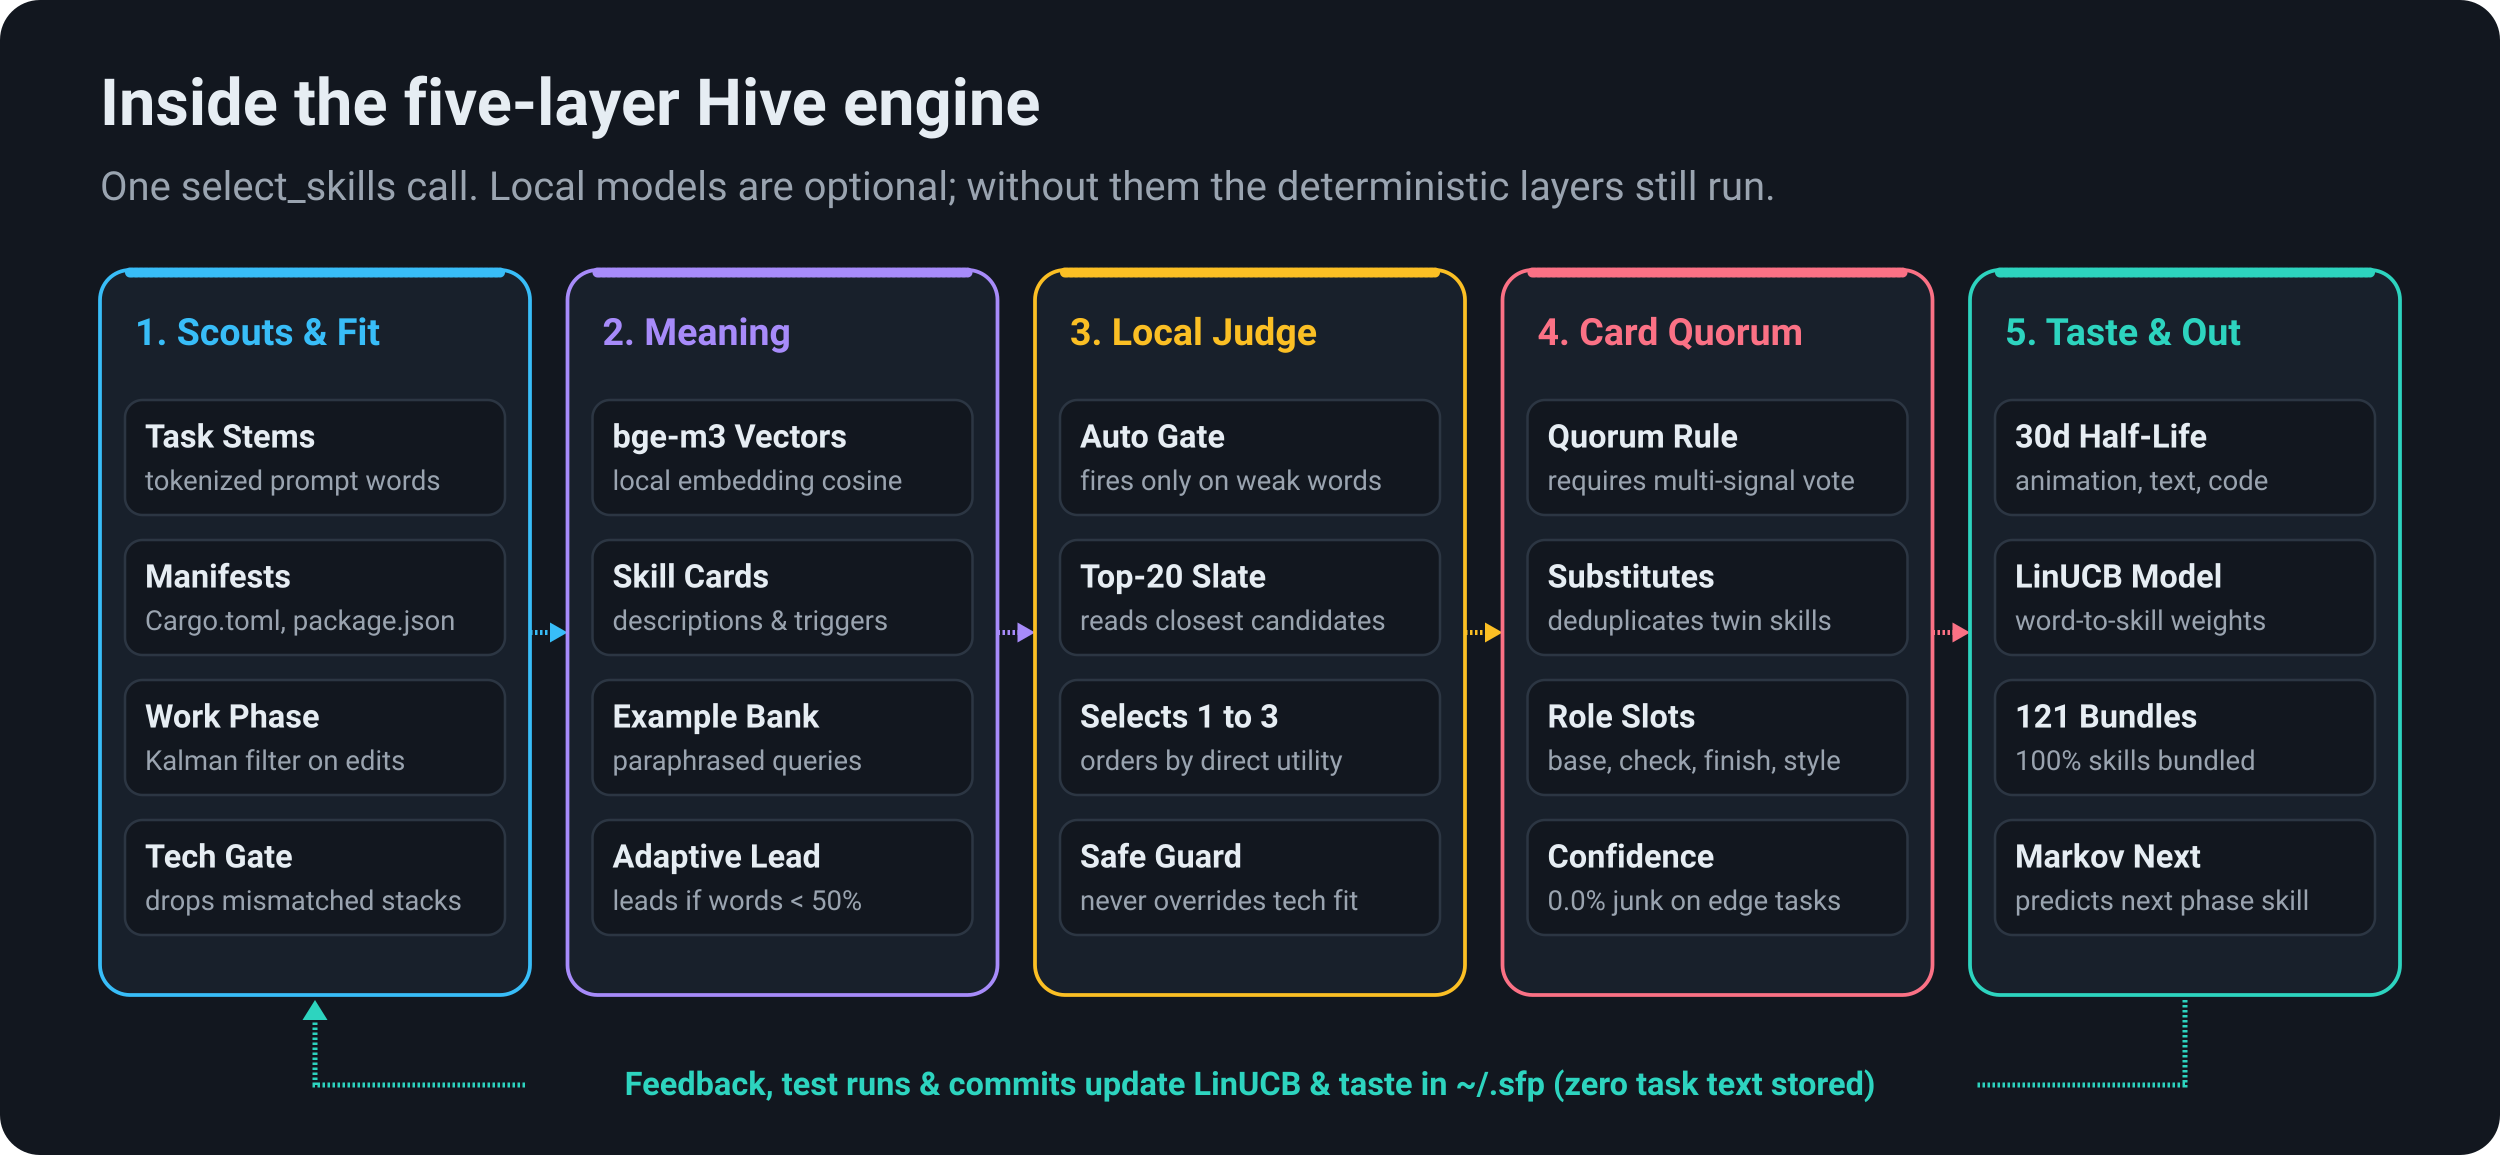
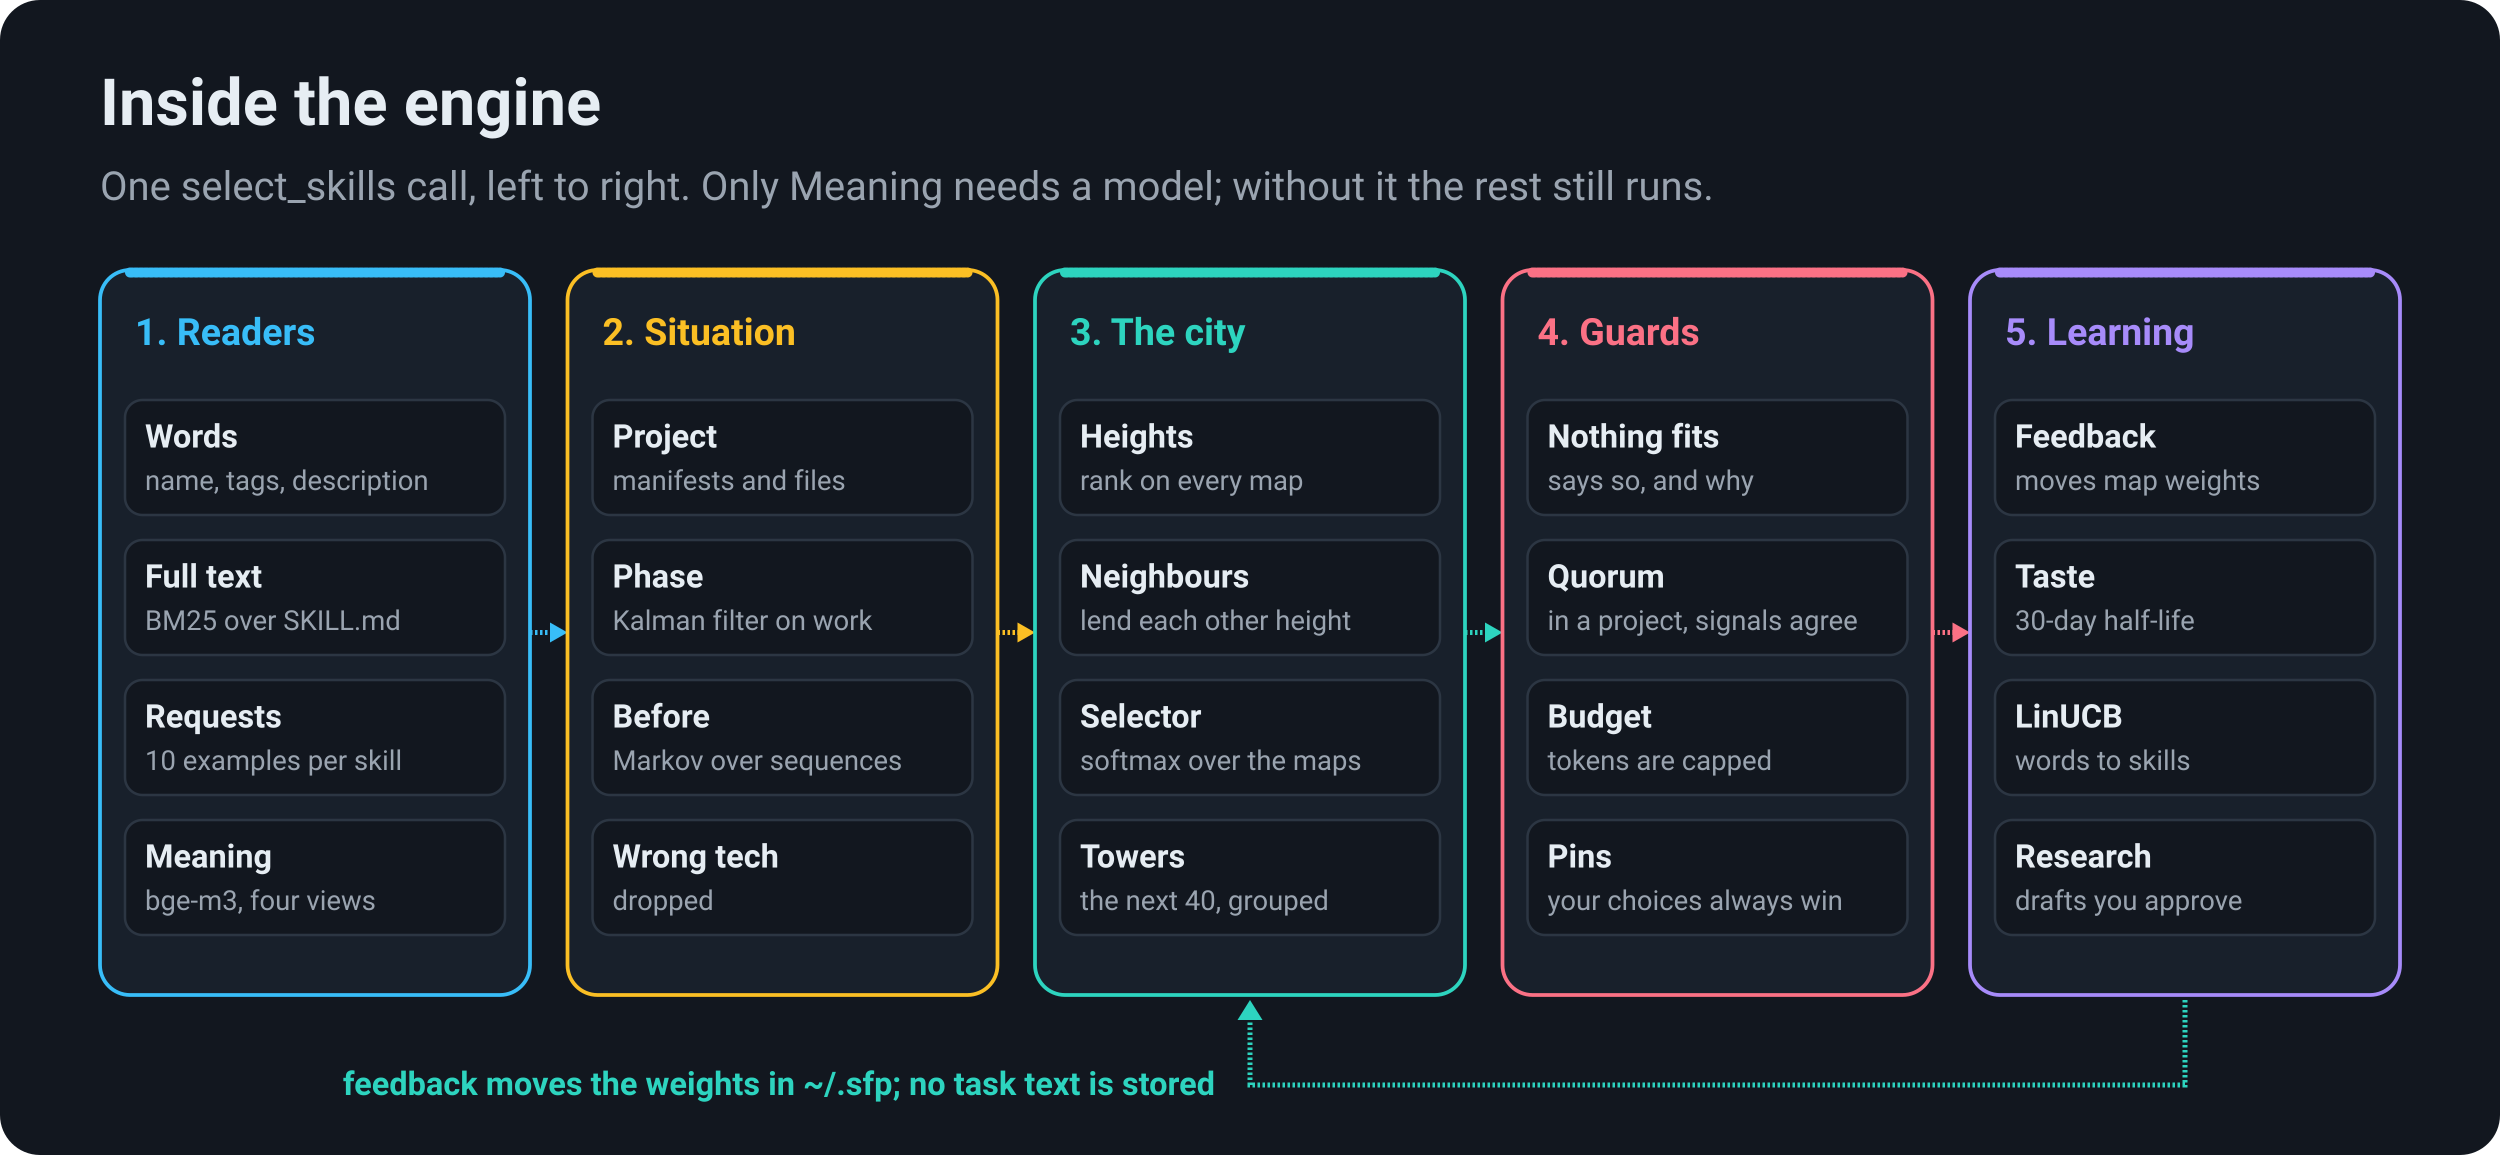
<svg xmlns="http://www.w3.org/2000/svg" width="1000" height="462" viewBox="0 0 1000 462" role="img" aria-labelledby="t d">
  <style>
text{font-family:ui-sans-serif, system-ui, -apple-system, 'Segoe UI', Roboto, 'Helvetica Neue', Arial, sans-serif}
.mono{font-family:ui-monospace, SFMono-Regular, 'SF Mono', Menlo, Consolas, 'Liberation Mono', monospace}
.draw{stroke-dasharray:1;stroke-dashoffset:0;animation:draw 1.1s cubic-bezier(.23,1,.32,1) both}
.rise{animation:rise .7s cubic-bezier(.23,1,.32,1) both}
.fade{animation:fade .8s ease-out both}
.grow{transform-box:fill-box;transform-origin:left center;animation:grow 1.1s cubic-bezier(.23,1,.32,1) both}
.pop{transform-box:fill-box;transform-origin:center;animation:pop .5s cubic-bezier(.23,1,.32,1) both}
.glow{animation:glow 2.6s ease-in-out infinite}
.blink{animation:blink 1s steps(1) infinite}
@keyframes draw{from{stroke-dashoffset:1}to{stroke-dashoffset:0}}
@keyframes rise{from{opacity:0;transform:translateY(10px)}to{opacity:1;transform:none}}
@keyframes fade{from{opacity:0}to{opacity:1}}
@keyframes grow{from{transform:scaleX(0)}to{transform:scaleX(1)}}
@keyframes pop{from{opacity:0;transform:scale(.6)}to{opacity:1;transform:scale(1)}}
@keyframes glow{0%,100%{opacity:.45}50%{opacity:1}}
@keyframes blink{0%{opacity:1}50%{opacity:0}}
@media (prefers-reduced-motion:reduce){*{animation:none!important}.pulse,.cover{display:none}}
</style>
  <rect width="1000" height="462" rx="16" fill="#12171f" />
-   <text x="40" y="50" font-size="26" font-weight="700" fill="#e6edf3" text-anchor="start" class="rise">Inside the five-layer Hive engine</text>
-   <text x="40" y="80" font-size="16" font-weight="400" fill="#9aa4b0" text-anchor="start" class="rise" style="animation-delay:0.10s">One select_skills call. Local models are optional; without them the deterministic layers still run.</text>
+   <text x="40" y="50" font-size="26" font-weight="700" fill="#e6edf3" text-anchor="start" class="rise">Inside the engine</text>
+   <text x="40" y="80" font-size="16" font-weight="400" fill="#9aa4b0" text-anchor="start" class="rise" style="animation-delay:0.10s">One select_skills call, left to right. Only Meaning needs a model; without it the rest still runs.</text>
  <g class="rise" style="animation-delay:0.18s">
    <rect x="40" y="108" width="172" height="290" rx="12" fill="#18202b" stroke="#38bdf8" stroke-width="1.5" />
    <path class="draw" pathLength="1" d="M52 109 H200" stroke="#38bdf8" stroke-width="4" stroke-linecap="round" fill="none" style="animation-delay:0.45s" />
-     <text x="54" y="138" font-size="15" font-weight="700" fill="#38bdf8" text-anchor="start">1. Scouts &amp; Fit</text>
-     <rect x="50" y="160" width="152" height="46" rx="7" fill="#12171f" stroke="#2c3643" stroke-width="1" />
-     <text x="58" y="179" font-size="13" font-weight="700" fill="#e6edf3" text-anchor="start">Task Stems</text>
-     <text x="58" y="196" font-size="11" font-weight="400" fill="#9aa4b0" text-anchor="start">tokenized prompt words</text>
-     <rect x="50" y="216" width="152" height="46" rx="7" fill="#12171f" stroke="#2c3643" stroke-width="1" />
-     <text x="58" y="235" font-size="13" font-weight="700" fill="#e6edf3" text-anchor="start">Manifests</text>
-     <text x="58" y="252" font-size="11" font-weight="400" fill="#9aa4b0" text-anchor="start">Cargo.toml, package.json</text>
-     <rect x="50" y="272" width="152" height="46" rx="7" fill="#12171f" stroke="#2c3643" stroke-width="1" />
-     <text x="58" y="291" font-size="13" font-weight="700" fill="#e6edf3" text-anchor="start">Work Phase</text>
-     <text x="58" y="308" font-size="11" font-weight="400" fill="#9aa4b0" text-anchor="start">Kalman filter on edits</text>
-     <rect x="50" y="328" width="152" height="46" rx="7" fill="#12171f" stroke="#2c3643" stroke-width="1" />
-     <text x="58" y="347" font-size="13" font-weight="700" fill="#e6edf3" text-anchor="start">Tech Gate</text>
-     <text x="58" y="364" font-size="11" font-weight="400" fill="#9aa4b0" text-anchor="start">drops mismatched stacks</text>
+     <text x="54" y="138" font-size="15" font-weight="700" fill="#38bdf8" text-anchor="start">1. Readers</text>
+     <rect x="50" y="160" width="152" height="46" rx="7" fill="#12171f" stroke="#2c3643" />
+     <text x="58" y="179" font-size="13" font-weight="700" fill="#e6edf3" text-anchor="start">Words</text>
+     <text x="58" y="196" font-size="11" font-weight="400" fill="#9aa4b0" text-anchor="start">name, tags, description</text>
+     <rect x="50" y="216" width="152" height="46" rx="7" fill="#12171f" stroke="#2c3643" />
+     <text x="58" y="235" font-size="13" font-weight="700" fill="#e6edf3" text-anchor="start">Full text</text>
+     <text x="58" y="252" font-size="11" font-weight="400" fill="#9aa4b0" text-anchor="start">BM25 over SKILL.md</text>
+     <rect x="50" y="272" width="152" height="46" rx="7" fill="#12171f" stroke="#2c3643" />
+     <text x="58" y="291" font-size="13" font-weight="700" fill="#e6edf3" text-anchor="start">Requests</text>
+     <text x="58" y="308" font-size="11" font-weight="400" fill="#9aa4b0" text-anchor="start">10 examples per skill</text>
+     <rect x="50" y="328" width="152" height="46" rx="7" fill="#12171f" stroke="#2c3643" />
+     <text x="58" y="347" font-size="13" font-weight="700" fill="#e6edf3" text-anchor="start">Meaning</text>
+     <text x="58" y="364" font-size="11" font-weight="400" fill="#9aa4b0" text-anchor="start">bge-m3, four views</text>
  </g>
  <path class="draw" pathLength="1" d="M212 253.0 H222" stroke="#38bdf8" stroke-width="2" fill="none" style="animation-delay:0.70s" />
  <path class="fade" d="M227 253.0 l-7 -4 v8 z" fill="#38bdf8" style="animation-delay:1.00s" />
  <circle class="pulse" r="4" fill="#38bdf8" opacity="0">
    <animateMotion path="M212 253.0 H222" dur="1.8s" begin="1.5s" repeatCount="indefinite" />
    <animate attributeName="opacity" values="0;1;1;0" keyTimes="0;.1;.85;1" dur="1.8s" begin="1.5s" repeatCount="indefinite" />
  </circle>
  <g class="rise" style="animation-delay:0.30s">
-     <rect x="227" y="108" width="172" height="290" rx="12" fill="#18202b" stroke="#a78bfa" stroke-width="1.5" />
-     <path class="draw" pathLength="1" d="M239 109 H387" stroke="#a78bfa" stroke-width="4" stroke-linecap="round" fill="none" style="animation-delay:0.57s" />
-     <text x="241" y="138" font-size="15" font-weight="700" fill="#a78bfa" text-anchor="start">2. Meaning</text>
-     <rect x="237" y="160" width="152" height="46" rx="7" fill="#12171f" stroke="#2c3643" stroke-width="1" />
-     <text x="245" y="179" font-size="13" font-weight="700" fill="#e6edf3" text-anchor="start">bge-m3 Vectors</text>
-     <text x="245" y="196" font-size="11" font-weight="400" fill="#9aa4b0" text-anchor="start">local embedding cosine</text>
-     <rect x="237" y="216" width="152" height="46" rx="7" fill="#12171f" stroke="#2c3643" stroke-width="1" />
-     <text x="245" y="235" font-size="13" font-weight="700" fill="#e6edf3" text-anchor="start">Skill Cards</text>
-     <text x="245" y="252" font-size="11" font-weight="400" fill="#9aa4b0" text-anchor="start">descriptions &amp; triggers</text>
-     <rect x="237" y="272" width="152" height="46" rx="7" fill="#12171f" stroke="#2c3643" stroke-width="1" />
-     <text x="245" y="291" font-size="13" font-weight="700" fill="#e6edf3" text-anchor="start">Example Bank</text>
-     <text x="245" y="308" font-size="11" font-weight="400" fill="#9aa4b0" text-anchor="start">paraphrased queries</text>
-     <rect x="237" y="328" width="152" height="46" rx="7" fill="#12171f" stroke="#2c3643" stroke-width="1" />
-     <text x="245" y="347" font-size="13" font-weight="700" fill="#e6edf3" text-anchor="start">Adaptive Lead</text>
-     <text x="245" y="364" font-size="11" font-weight="400" fill="#9aa4b0" text-anchor="start">leads if words &lt; 50%</text>
+     <rect x="227" y="108" width="172" height="290" rx="12" fill="#18202b" stroke="#fbbf24" stroke-width="1.5" />
+     <path class="draw" pathLength="1" d="M239 109 H387" stroke="#fbbf24" stroke-width="4" stroke-linecap="round" fill="none" style="animation-delay:0.57s" />
+     <text x="241" y="138" font-size="15" font-weight="700" fill="#fbbf24" text-anchor="start">2. Situation</text>
+     <rect x="237" y="160" width="152" height="46" rx="7" fill="#12171f" stroke="#2c3643" />
+     <text x="245" y="179" font-size="13" font-weight="700" fill="#e6edf3" text-anchor="start">Project</text>
+     <text x="245" y="196" font-size="11" font-weight="400" fill="#9aa4b0" text-anchor="start">manifests and files</text>
+     <rect x="237" y="216" width="152" height="46" rx="7" fill="#12171f" stroke="#2c3643" />
+     <text x="245" y="235" font-size="13" font-weight="700" fill="#e6edf3" text-anchor="start">Phase</text>
+     <text x="245" y="252" font-size="11" font-weight="400" fill="#9aa4b0" text-anchor="start">Kalman filter on work</text>
+     <rect x="237" y="272" width="152" height="46" rx="7" fill="#12171f" stroke="#2c3643" />
+     <text x="245" y="291" font-size="13" font-weight="700" fill="#e6edf3" text-anchor="start">Before</text>
+     <text x="245" y="308" font-size="11" font-weight="400" fill="#9aa4b0" text-anchor="start">Markov over sequences</text>
+     <rect x="237" y="328" width="152" height="46" rx="7" fill="#12171f" stroke="#2c3643" />
+     <text x="245" y="347" font-size="13" font-weight="700" fill="#e6edf3" text-anchor="start">Wrong tech</text>
+     <text x="245" y="364" font-size="11" font-weight="400" fill="#9aa4b0" text-anchor="start">dropped</text>
  </g>
-   <path class="draw" pathLength="1" d="M399 253.0 H409" stroke="#a78bfa" stroke-width="2" fill="none" style="animation-delay:0.82s" />
-   <path class="fade" d="M414 253.0 l-7 -4 v8 z" fill="#a78bfa" style="animation-delay:1.12s" />
-   <circle class="pulse" r="4" fill="#a78bfa" opacity="0">
+   <path class="draw" pathLength="1" d="M399 253.0 H409" stroke="#fbbf24" stroke-width="2" fill="none" style="animation-delay:0.82s" />
+   <path class="fade" d="M414 253.0 l-7 -4 v8 z" fill="#fbbf24" style="animation-delay:1.12s" />
+   <circle class="pulse" r="4" fill="#fbbf24" opacity="0">
    <animateMotion path="M399 253.0 H409" dur="1.8s" begin="1.75s" repeatCount="indefinite" />
    <animate attributeName="opacity" values="0;1;1;0" keyTimes="0;.1;.85;1" dur="1.8s" begin="1.75s" repeatCount="indefinite" />
  </circle>
  <g class="rise" style="animation-delay:0.42s">
-     <rect x="414" y="108" width="172" height="290" rx="12" fill="#18202b" stroke="#fbbf24" stroke-width="1.5" />
-     <path class="draw" pathLength="1" d="M426 109 H574" stroke="#fbbf24" stroke-width="4" stroke-linecap="round" fill="none" style="animation-delay:0.69s" />
-     <text x="428" y="138" font-size="15" font-weight="700" fill="#fbbf24" text-anchor="start">3. Local Judge</text>
-     <rect x="424" y="160" width="152" height="46" rx="7" fill="#12171f" stroke="#2c3643" stroke-width="1" />
-     <text x="432" y="179" font-size="13" font-weight="700" fill="#e6edf3" text-anchor="start">Auto Gate</text>
-     <text x="432" y="196" font-size="11" font-weight="400" fill="#9aa4b0" text-anchor="start">fires only on weak words</text>
-     <rect x="424" y="216" width="152" height="46" rx="7" fill="#12171f" stroke="#2c3643" stroke-width="1" />
-     <text x="432" y="235" font-size="13" font-weight="700" fill="#e6edf3" text-anchor="start">Top-20 Slate</text>
-     <text x="432" y="252" font-size="11" font-weight="400" fill="#9aa4b0" text-anchor="start">reads closest candidates</text>
-     <rect x="424" y="272" width="152" height="46" rx="7" fill="#12171f" stroke="#2c3643" stroke-width="1" />
-     <text x="432" y="291" font-size="13" font-weight="700" fill="#e6edf3" text-anchor="start">Selects 1 to 3</text>
-     <text x="432" y="308" font-size="11" font-weight="400" fill="#9aa4b0" text-anchor="start">orders by direct utility</text>
-     <rect x="424" y="328" width="152" height="46" rx="7" fill="#12171f" stroke="#2c3643" stroke-width="1" />
-     <text x="432" y="347" font-size="13" font-weight="700" fill="#e6edf3" text-anchor="start">Safe Guard</text>
-     <text x="432" y="364" font-size="11" font-weight="400" fill="#9aa4b0" text-anchor="start">never overrides tech fit</text>
+     <rect x="414" y="108" width="172" height="290" rx="12" fill="#18202b" stroke="#2dd4bf" stroke-width="1.5" />
+     <path class="draw" pathLength="1" d="M426 109 H574" stroke="#2dd4bf" stroke-width="4" stroke-linecap="round" fill="none" style="animation-delay:0.69s" />
+     <text x="428" y="138" font-size="15" font-weight="700" fill="#2dd4bf" text-anchor="start">3. The city</text>
+     <rect x="424" y="160" width="152" height="46" rx="7" fill="#12171f" stroke="#2c3643" />
+     <text x="432" y="179" font-size="13" font-weight="700" fill="#e6edf3" text-anchor="start">Heights</text>
+     <text x="432" y="196" font-size="11" font-weight="400" fill="#9aa4b0" text-anchor="start">rank on every map</text>
+     <rect x="424" y="216" width="152" height="46" rx="7" fill="#12171f" stroke="#2c3643" />
+     <text x="432" y="235" font-size="13" font-weight="700" fill="#e6edf3" text-anchor="start">Neighbours</text>
+     <text x="432" y="252" font-size="11" font-weight="400" fill="#9aa4b0" text-anchor="start">lend each other height</text>
+     <rect x="424" y="272" width="152" height="46" rx="7" fill="#12171f" stroke="#2c3643" />
+     <text x="432" y="291" font-size="13" font-weight="700" fill="#e6edf3" text-anchor="start">Selector</text>
+     <text x="432" y="308" font-size="11" font-weight="400" fill="#9aa4b0" text-anchor="start">softmax over the maps</text>
+     <rect x="424" y="328" width="152" height="46" rx="7" fill="#12171f" stroke="#2c3643" />
+     <text x="432" y="347" font-size="13" font-weight="700" fill="#e6edf3" text-anchor="start">Towers</text>
+     <text x="432" y="364" font-size="11" font-weight="400" fill="#9aa4b0" text-anchor="start">the next 40, grouped</text>
  </g>
-   <path class="draw" pathLength="1" d="M586 253.0 H596" stroke="#fbbf24" stroke-width="2" fill="none" style="animation-delay:0.94s" />
-   <path class="fade" d="M601 253.0 l-7 -4 v8 z" fill="#fbbf24" style="animation-delay:1.24s" />
-   <circle class="pulse" r="4" fill="#fbbf24" opacity="0">
+   <path class="draw" pathLength="1" d="M586 253.0 H596" stroke="#2dd4bf" stroke-width="2" fill="none" style="animation-delay:0.94s" />
+   <path class="fade" d="M601 253.0 l-7 -4 v8 z" fill="#2dd4bf" style="animation-delay:1.24s" />
+   <circle class="pulse" r="4" fill="#2dd4bf" opacity="0">
    <animateMotion path="M586 253.0 H596" dur="1.8s" begin="2.0s" repeatCount="indefinite" />
    <animate attributeName="opacity" values="0;1;1;0" keyTimes="0;.1;.85;1" dur="1.8s" begin="2.0s" repeatCount="indefinite" />
  </circle>
  <g class="rise" style="animation-delay:0.54s">
    <rect x="601" y="108" width="172" height="290" rx="12" fill="#18202b" stroke="#fb7185" stroke-width="1.5" />
    <path class="draw" pathLength="1" d="M613 109 H761" stroke="#fb7185" stroke-width="4" stroke-linecap="round" fill="none" style="animation-delay:0.81s" />
-     <text x="615" y="138" font-size="15" font-weight="700" fill="#fb7185" text-anchor="start">4. Card Quorum</text>
-     <rect x="611" y="160" width="152" height="46" rx="7" fill="#12171f" stroke="#2c3643" stroke-width="1" />
-     <text x="619" y="179" font-size="13" font-weight="700" fill="#e6edf3" text-anchor="start">Quorum Rule</text>
-     <text x="619" y="196" font-size="11" font-weight="400" fill="#9aa4b0" text-anchor="start">requires multi-signal vote</text>
-     <rect x="611" y="216" width="152" height="46" rx="7" fill="#12171f" stroke="#2c3643" stroke-width="1" />
-     <text x="619" y="235" font-size="13" font-weight="700" fill="#e6edf3" text-anchor="start">Substitutes</text>
-     <text x="619" y="252" font-size="11" font-weight="400" fill="#9aa4b0" text-anchor="start">deduplicates twin skills</text>
-     <rect x="611" y="272" width="152" height="46" rx="7" fill="#12171f" stroke="#2c3643" stroke-width="1" />
-     <text x="619" y="291" font-size="13" font-weight="700" fill="#e6edf3" text-anchor="start">Role Slots</text>
-     <text x="619" y="308" font-size="11" font-weight="400" fill="#9aa4b0" text-anchor="start">base, check, finish, style</text>
-     <rect x="611" y="328" width="152" height="46" rx="7" fill="#12171f" stroke="#2c3643" stroke-width="1" />
-     <text x="619" y="347" font-size="13" font-weight="700" fill="#e6edf3" text-anchor="start">Confidence</text>
-     <text x="619" y="364" font-size="11" font-weight="400" fill="#9aa4b0" text-anchor="start">0.0% junk on edge tasks</text>
+     <text x="615" y="138" font-size="15" font-weight="700" fill="#fb7185" text-anchor="start">4. Guards</text>
+     <rect x="611" y="160" width="152" height="46" rx="7" fill="#12171f" stroke="#2c3643" />
+     <text x="619" y="179" font-size="13" font-weight="700" fill="#e6edf3" text-anchor="start">Nothing fits</text>
+     <text x="619" y="196" font-size="11" font-weight="400" fill="#9aa4b0" text-anchor="start">says so, and why</text>
+     <rect x="611" y="216" width="152" height="46" rx="7" fill="#12171f" stroke="#2c3643" />
+     <text x="619" y="235" font-size="13" font-weight="700" fill="#e6edf3" text-anchor="start">Quorum</text>
+     <text x="619" y="252" font-size="11" font-weight="400" fill="#9aa4b0" text-anchor="start">in a project, signals agree</text>
+     <rect x="611" y="272" width="152" height="46" rx="7" fill="#12171f" stroke="#2c3643" />
+     <text x="619" y="291" font-size="13" font-weight="700" fill="#e6edf3" text-anchor="start">Budget</text>
+     <text x="619" y="308" font-size="11" font-weight="400" fill="#9aa4b0" text-anchor="start">tokens are capped</text>
+     <rect x="611" y="328" width="152" height="46" rx="7" fill="#12171f" stroke="#2c3643" />
+     <text x="619" y="347" font-size="13" font-weight="700" fill="#e6edf3" text-anchor="start">Pins</text>
+     <text x="619" y="364" font-size="11" font-weight="400" fill="#9aa4b0" text-anchor="start">your choices always win</text>
  </g>
  <path class="draw" pathLength="1" d="M773 253.0 H783" stroke="#fb7185" stroke-width="2" fill="none" style="animation-delay:1.06s" />
  <path class="fade" d="M788 253.0 l-7 -4 v8 z" fill="#fb7185" style="animation-delay:1.36s" />
  <circle class="pulse" r="4" fill="#fb7185" opacity="0">
    <animateMotion path="M773 253.0 H783" dur="1.8s" begin="2.25s" repeatCount="indefinite" />
    <animate attributeName="opacity" values="0;1;1;0" keyTimes="0;.1;.85;1" dur="1.8s" begin="2.25s" repeatCount="indefinite" />
  </circle>
  <g class="rise" style="animation-delay:0.66s">
-     <rect x="788" y="108" width="172" height="290" rx="12" fill="#18202b" stroke="#2dd4bf" stroke-width="1.5" />
-     <path class="draw" pathLength="1" d="M800 109 H948" stroke="#2dd4bf" stroke-width="4" stroke-linecap="round" fill="none" style="animation-delay:0.93s" />
-     <text x="802" y="138" font-size="15" font-weight="700" fill="#2dd4bf" text-anchor="start">5. Taste &amp; Out</text>
-     <rect x="798" y="160" width="152" height="46" rx="7" fill="#12171f" stroke="#2c3643" stroke-width="1" />
-     <text x="806" y="179" font-size="13" font-weight="700" fill="#e6edf3" text-anchor="start">30d Half-Life</text>
-     <text x="806" y="196" font-size="11" font-weight="400" fill="#9aa4b0" text-anchor="start">animation, text, code</text>
-     <rect x="798" y="216" width="152" height="46" rx="7" fill="#12171f" stroke="#2c3643" stroke-width="1" />
-     <text x="806" y="235" font-size="13" font-weight="700" fill="#e6edf3" text-anchor="start">LinUCB Model</text>
-     <text x="806" y="252" font-size="11" font-weight="400" fill="#9aa4b0" text-anchor="start">word-to-skill weights</text>
-     <rect x="798" y="272" width="152" height="46" rx="7" fill="#12171f" stroke="#2c3643" stroke-width="1" />
-     <text x="806" y="291" font-size="13" font-weight="700" fill="#e6edf3" text-anchor="start">121 Bundles</text>
-     <text x="806" y="308" font-size="11" font-weight="400" fill="#9aa4b0" text-anchor="start">100% skills bundled</text>
-     <rect x="798" y="328" width="152" height="46" rx="7" fill="#12171f" stroke="#2c3643" stroke-width="1" />
-     <text x="806" y="347" font-size="13" font-weight="700" fill="#e6edf3" text-anchor="start">Markov Next</text>
-     <text x="806" y="364" font-size="11" font-weight="400" fill="#9aa4b0" text-anchor="start">predicts next phase skill</text>
+     <rect x="788" y="108" width="172" height="290" rx="12" fill="#18202b" stroke="#a78bfa" stroke-width="1.5" />
+     <path class="draw" pathLength="1" d="M800 109 H948" stroke="#a78bfa" stroke-width="4" stroke-linecap="round" fill="none" style="animation-delay:0.93s" />
+     <text x="802" y="138" font-size="15" font-weight="700" fill="#a78bfa" text-anchor="start">5. Learning</text>
+     <rect x="798" y="160" width="152" height="46" rx="7" fill="#12171f" stroke="#2c3643" />
+     <text x="806" y="179" font-size="13" font-weight="700" fill="#e6edf3" text-anchor="start">Feedback</text>
+     <text x="806" y="196" font-size="11" font-weight="400" fill="#9aa4b0" text-anchor="start">moves map weights</text>
+     <rect x="798" y="216" width="152" height="46" rx="7" fill="#12171f" stroke="#2c3643" />
+     <text x="806" y="235" font-size="13" font-weight="700" fill="#e6edf3" text-anchor="start">Taste</text>
+     <text x="806" y="252" font-size="11" font-weight="400" fill="#9aa4b0" text-anchor="start">30-day half-life</text>
+     <rect x="798" y="272" width="152" height="46" rx="7" fill="#12171f" stroke="#2c3643" />
+     <text x="806" y="291" font-size="13" font-weight="700" fill="#e6edf3" text-anchor="start">LinUCB</text>
+     <text x="806" y="308" font-size="11" font-weight="400" fill="#9aa4b0" text-anchor="start">words to skills</text>
+     <rect x="798" y="328" width="152" height="46" rx="7" fill="#12171f" stroke="#2c3643" />
+     <text x="806" y="347" font-size="13" font-weight="700" fill="#e6edf3" text-anchor="start">Research</text>
+     <text x="806" y="364" font-size="11" font-weight="400" fill="#9aa4b0" text-anchor="start">drafts you approve</text>
  </g>
-   <path class="draw" pathLength="1" d="M874 400 V434 H126 V406" fill="none" stroke="#2dd4bf" stroke-width="2" stroke-dasharray="1" style="animation-delay:1.80s" />
-   <path class="fade" d="M126 400 l-5 8 h10 z" fill="#2dd4bf" style="animation-delay:2.40s" />
-   <rect x="210" y="421" width="580" height="24" rx="6" fill="#12171f" />
-   <text x="500" y="438" font-size="13" font-weight="600" fill="#2dd4bf" text-anchor="middle" class="fade" style="animation-delay:2.20s">Feedback, test runs &amp; commits update LinUCB &amp; taste in ~/.sfp (zero task text stored)</text>
+   <path class="draw" pathLength="1" d="M874 400 V434 H500 V406" fill="none" stroke="#2dd4bf" stroke-width="2" style="animation-delay:1.80s" />
+   <path class="fade" d="M500 400 l-5 8 h10 z" fill="#2dd4bf" style="animation-delay:2.40s" />
+   <text x="486" y="438" font-size="13" font-weight="600" fill="#2dd4bf" text-anchor="end" class="fade" style="animation-delay:2.20s">feedback moves the weights in ~/.sfp; no task text is stored</text>
</svg>
